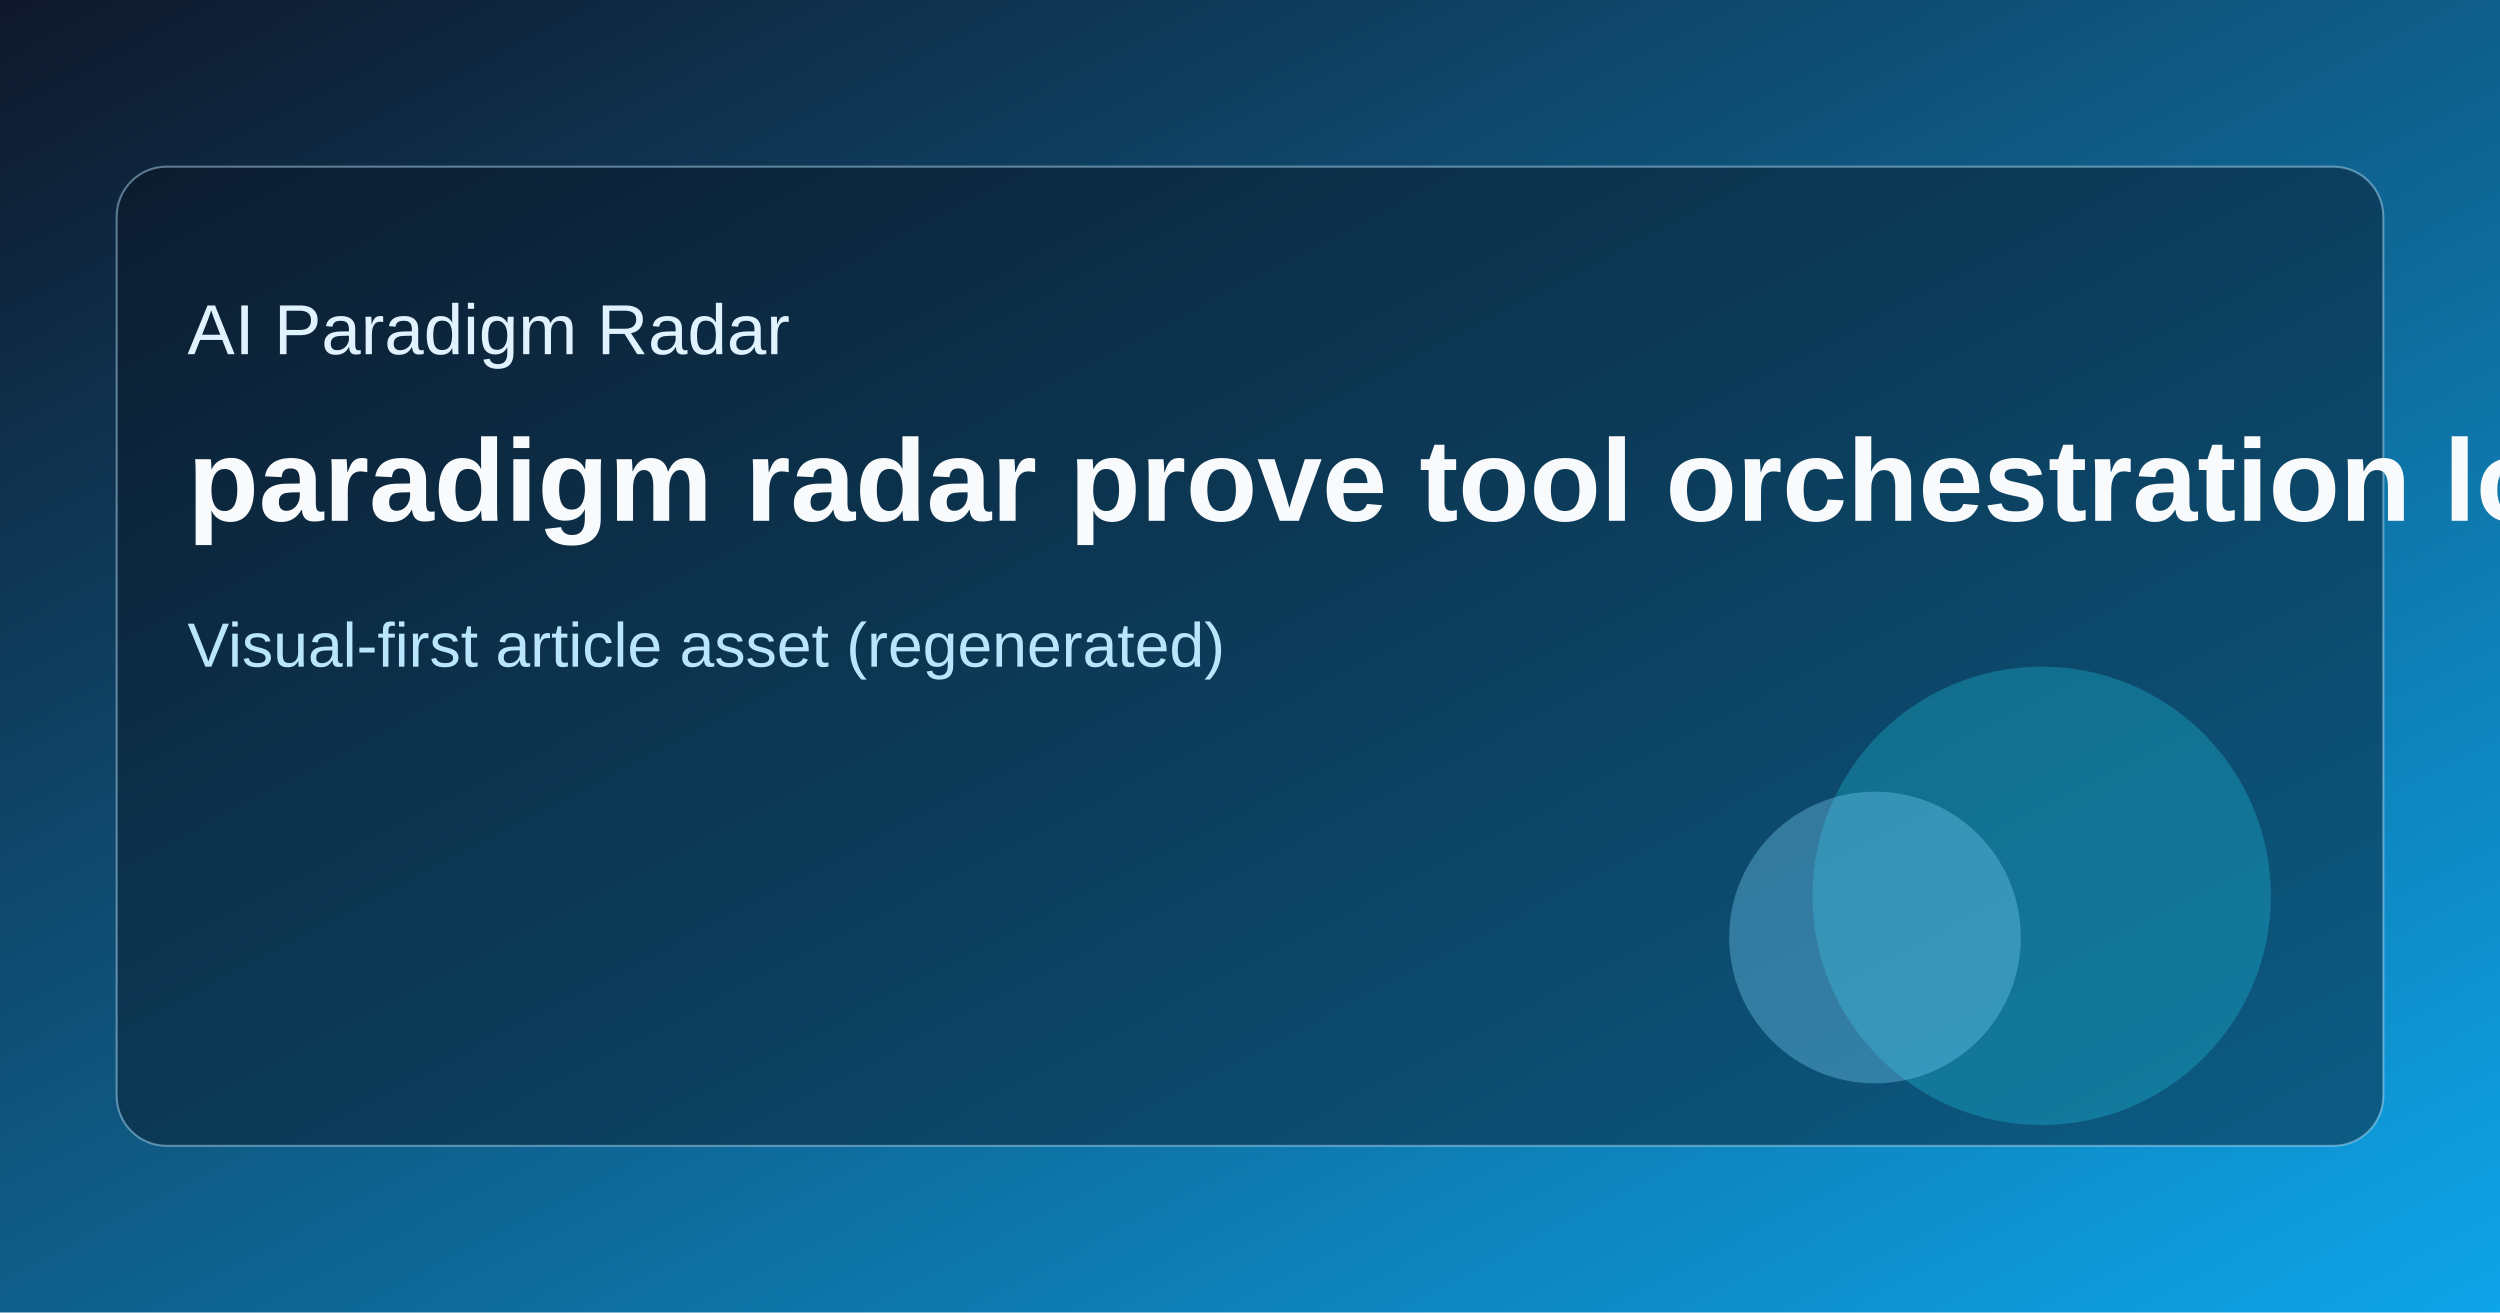
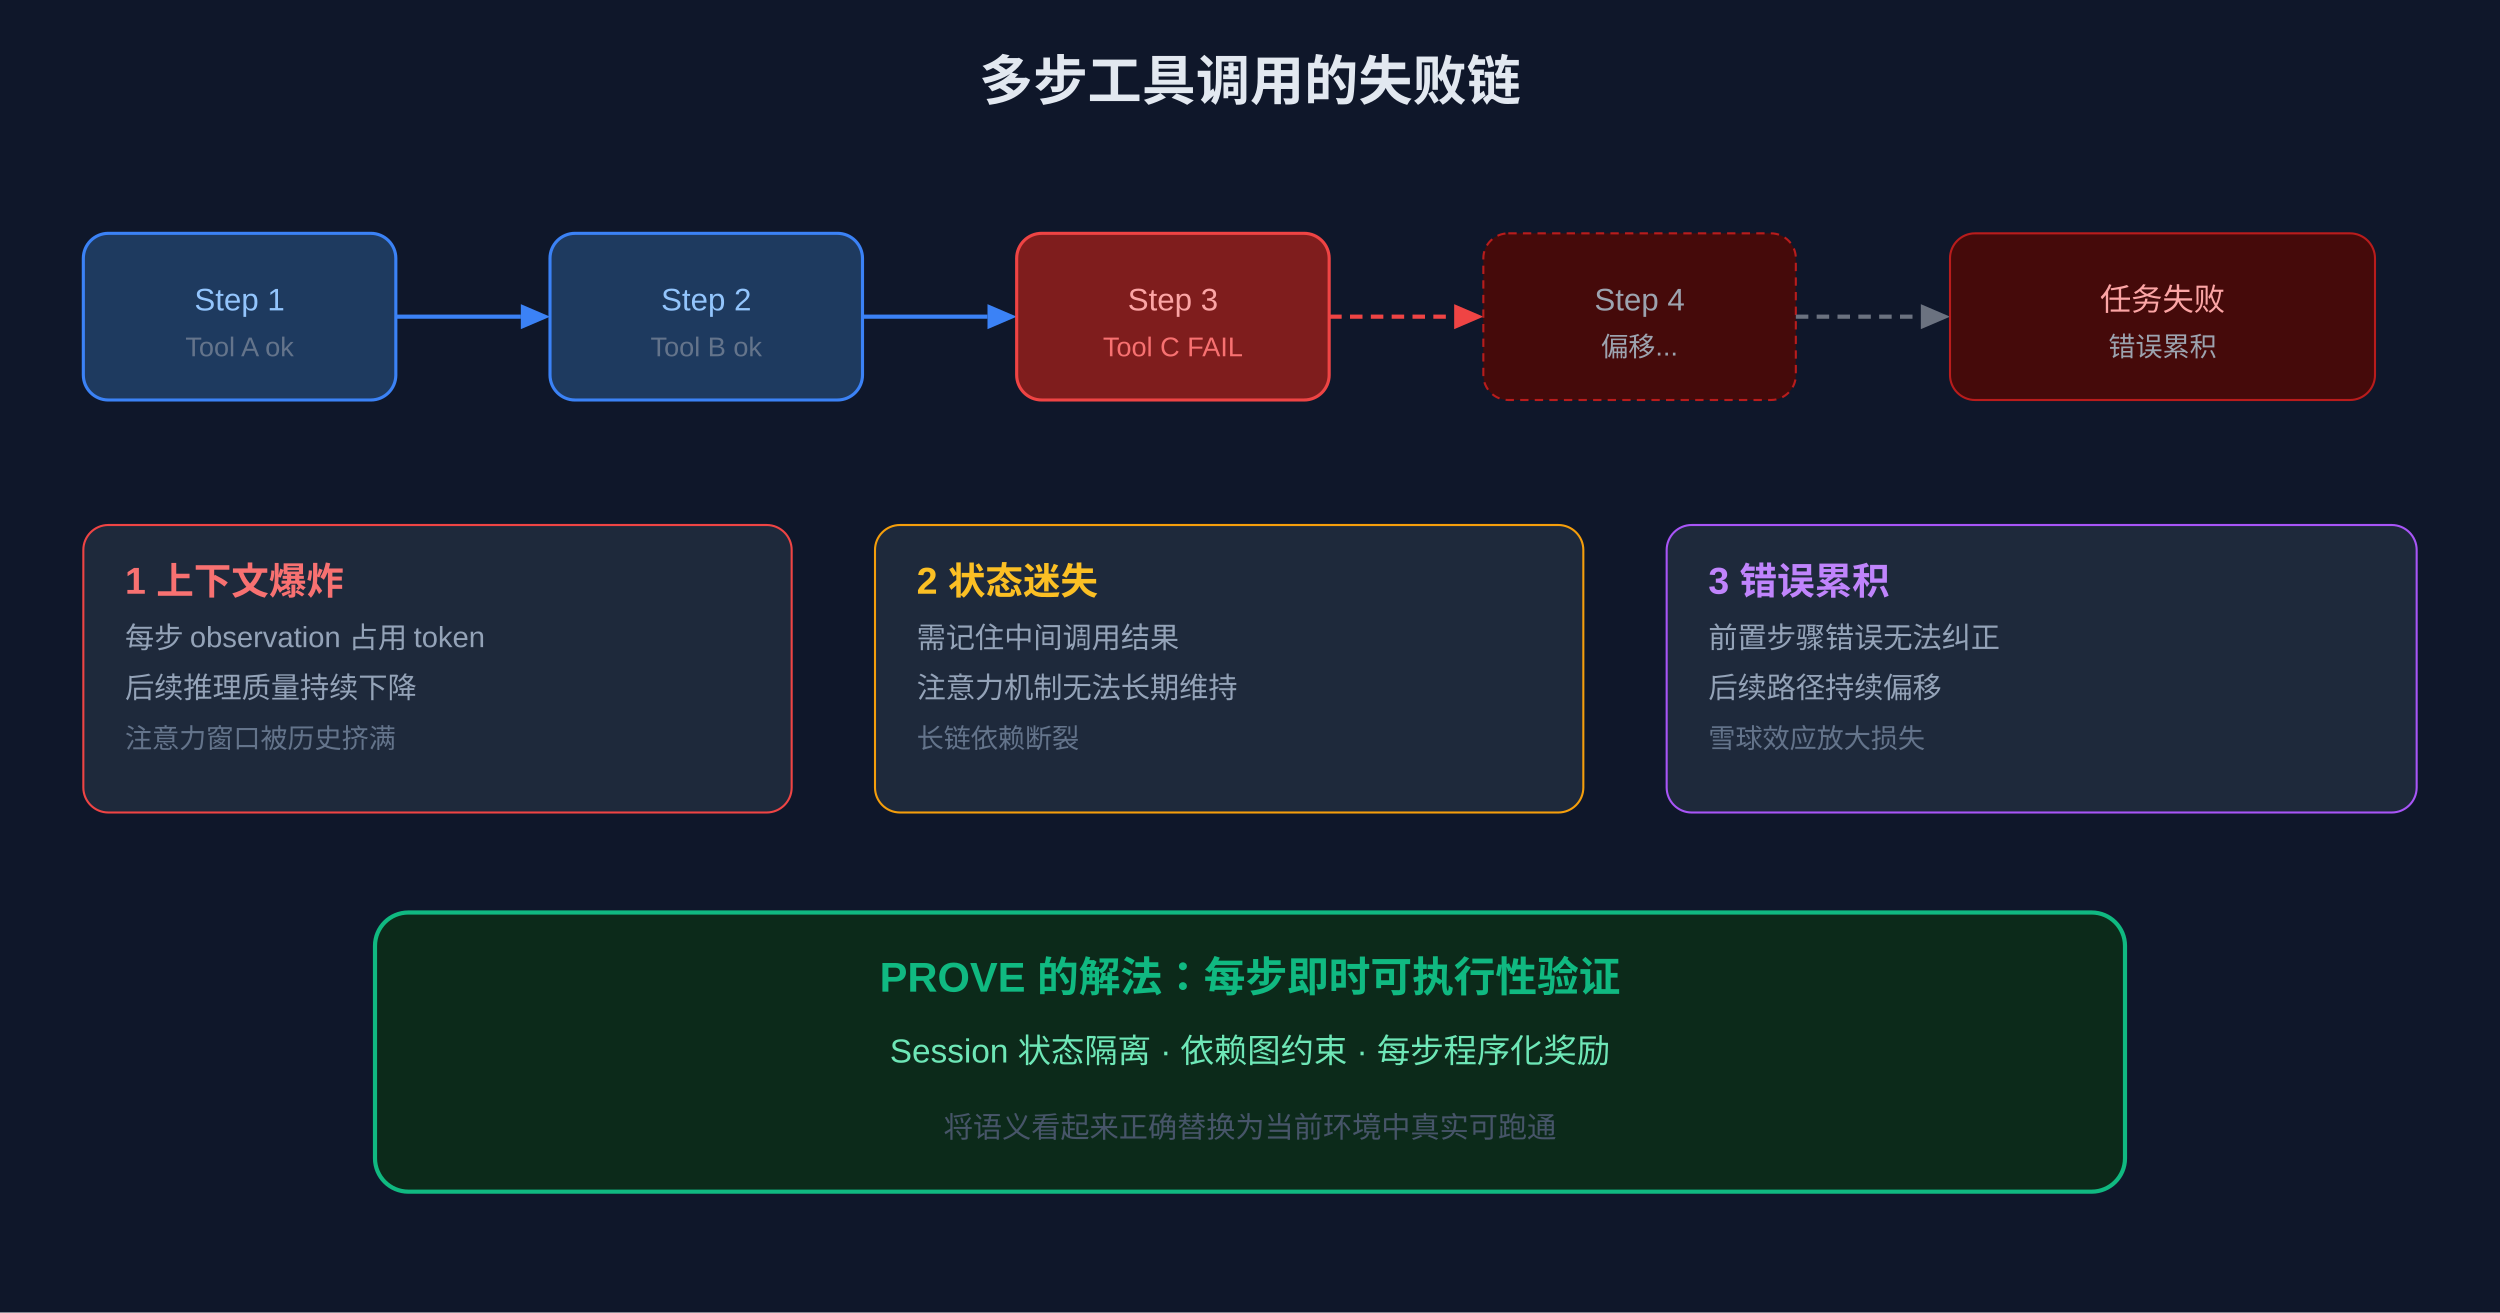
<svg xmlns="http://www.w3.org/2000/svg" width="1200" height="630" viewBox="0 0 1200 630">
-   <defs>
-     <linearGradient id="g" x1="0" y1="0" x2="1" y2="1">
-       <stop offset="0%" stop-color="#0f172a" />
-       <stop offset="100%" stop-color="#0ea5e9" />
-     </linearGradient>
-   </defs>
-   <rect width="1200" height="630" fill="url(#g)" />
-   <rect x="56" y="80" width="1088" height="470" rx="24" fill="#0b1220" fill-opacity="0.45" stroke="#bae6fd" stroke-opacity="0.45" />
-   <text x="90" y="170" fill="#e0f2fe" font-size="34" font-family="Arial">AI Paradigm Radar</text>
-   <text x="90" y="250" fill="#f8fafc" font-size="56" font-family="Arial" font-weight="700">paradigm radar prove tool orchestration loop</text>
-   <text x="90" y="320" fill="#bae6fd" font-size="30" font-family="Arial">Visual-first article asset (regenerated)</text>
-   <circle cx="980" cy="430" r="110" fill="#22d3ee" fill-opacity="0.28" />
-   <circle cx="900" cy="450" r="70" fill="#7dd3fc" fill-opacity="0.35" />
+   <rect width="1200" height="630" fill="#0f172a" />
+   <text x="600" y="48" fill="#e2e8f0" font-size="26" font-family="Arial" font-weight="700" text-anchor="middle">多步工具调用的失败链</text>
+   <rect x="40" y="112" width="150" height="80" rx="12" fill="#1e3a5f" stroke="#3b82f6" stroke-width="1.5" />
+   <text x="115" y="149" fill="#93c5fd" font-size="15" font-family="Arial" text-anchor="middle">Step 1</text>
+   <text x="115" y="171" fill="#64748b" font-size="13" font-family="Arial" text-anchor="middle">Tool A ok</text>
+   <line x1="190" y1="152" x2="250" y2="152" stroke="#3b82f6" stroke-width="2" />
+   <polygon points="250,146 264,152 250,158" fill="#3b82f6" />
+   <rect x="264" y="112" width="150" height="80" rx="12" fill="#1e3a5f" stroke="#3b82f6" stroke-width="1.5" />
+   <text x="339" y="149" fill="#93c5fd" font-size="15" font-family="Arial" text-anchor="middle">Step 2</text>
+   <text x="339" y="171" fill="#64748b" font-size="13" font-family="Arial" text-anchor="middle">Tool B ok</text>
+   <line x1="414" y1="152" x2="474" y2="152" stroke="#3b82f6" stroke-width="2" />
+   <polygon points="474,146 488,152 474,158" fill="#3b82f6" />
+   <rect x="488" y="112" width="150" height="80" rx="12" fill="#7f1d1d" stroke="#ef4444" stroke-width="1.5" />
+   <text x="563" y="149" fill="#fca5a5" font-size="15" font-family="Arial" text-anchor="middle">Step 3</text>
+   <text x="563" y="171" fill="#f87171" font-size="13" font-family="Arial" text-anchor="middle">Tool C FAIL</text>
+   <line x1="638" y1="152" x2="698" y2="152" stroke="#ef4444" stroke-width="2" stroke-dasharray="6,4" />
+   <polygon points="698,146 712,152 698,158" fill="#ef4444" />
+   <rect x="712" y="112" width="150" height="80" rx="12" fill="#450a0a" stroke="#b91c1c" stroke-width="1" stroke-dasharray="4,3" />
+   <text x="787" y="149" fill="#9ca3af" font-size="15" font-family="Arial" text-anchor="middle">Step 4</text>
+   <text x="787" y="171" fill="#9ca3af" font-size="13" font-family="Arial" text-anchor="middle">偏移...</text>
+   <line x1="862" y1="152" x2="922" y2="152" stroke="#6b7280" stroke-width="2" stroke-dasharray="6,4" />
+   <polygon points="922,146 936,152 922,158" fill="#6b7280" />
+   <rect x="936" y="112" width="204" height="80" rx="12" fill="#450a0a" stroke="#b91c1c" stroke-width="1" />
+   <text x="1038" y="149" fill="#fca5a5" font-size="15" font-family="Arial" text-anchor="middle">任务失败</text>
+   <text x="1038" y="171" fill="#9ca3af" font-size="13" font-family="Arial" text-anchor="middle">错误累积</text>
+   <rect x="40" y="252" width="340" height="138" rx="12" fill="#1e293b" stroke="#ef4444" stroke-width="1" />
+   <text x="60" y="285" fill="#f87171" font-size="18" font-family="Arial" font-weight="700">1 上下文爆炸</text>
+   <text x="60" y="311" fill="#94a3b8" font-size="14" font-family="Arial">每步 observation 占用 token</text>
+   <text x="60" y="335" fill="#94a3b8" font-size="14" font-family="Arial">后续推理质量持续下降</text>
+   <text x="60" y="359" fill="#64748b" font-size="13" font-family="Arial">注意力窗口被历史挤满</text>
+   <rect x="420" y="252" width="340" height="138" rx="12" fill="#1e293b" stroke="#f59e0b" stroke-width="1" />
+   <text x="440" y="285" fill="#fbbf24" font-size="18" font-family="Arial" font-weight="700">2 状态迷失</text>
+   <text x="440" y="311" fill="#94a3b8" font-size="14" font-family="Arial">需记住中间调用结果</text>
+   <text x="440" y="335" fill="#94a3b8" font-size="14" font-family="Arial">注意力机制无法长期维持</text>
+   <text x="440" y="359" fill="#64748b" font-size="13" font-family="Arial">长链依赖断裂</text>
+   <rect x="800" y="252" width="360" height="138" rx="12" fill="#1e293b" stroke="#a855f7" stroke-width="1" />
+   <text x="820" y="285" fill="#c084fc" font-size="18" font-family="Arial" font-weight="700">3 错误累积</text>
+   <text x="820" y="311" fill="#94a3b8" font-size="14" font-family="Arial">前置步骤错误无法纠正</text>
+   <text x="820" y="335" fill="#94a3b8" font-size="14" font-family="Arial">后续路径持续偏移</text>
+   <text x="820" y="359" fill="#64748b" font-size="13" font-family="Arial">雪球效应放大损失</text>
+   <rect x="180" y="438" width="840" height="134" rx="16" fill="#0c2a1a" stroke="#10b981" stroke-width="2" />
+   <text x="600" y="476" fill="#10b981" font-size="20" font-family="Arial" font-weight="700" text-anchor="middle">PROVE 的解法：每步即时可执行性验证</text>
+   <text x="600" y="510" fill="#6ee7b7" font-size="16" font-family="Arial" text-anchor="middle">Session 状态隔离 · 依赖图约束 · 每步程序化奖励</text>
+   <text x="600" y="546" fill="#475569" font-size="14" font-family="Arial" text-anchor="middle">将语义看起来正确替换为当前环境中真实可跑通</text>
</svg>
